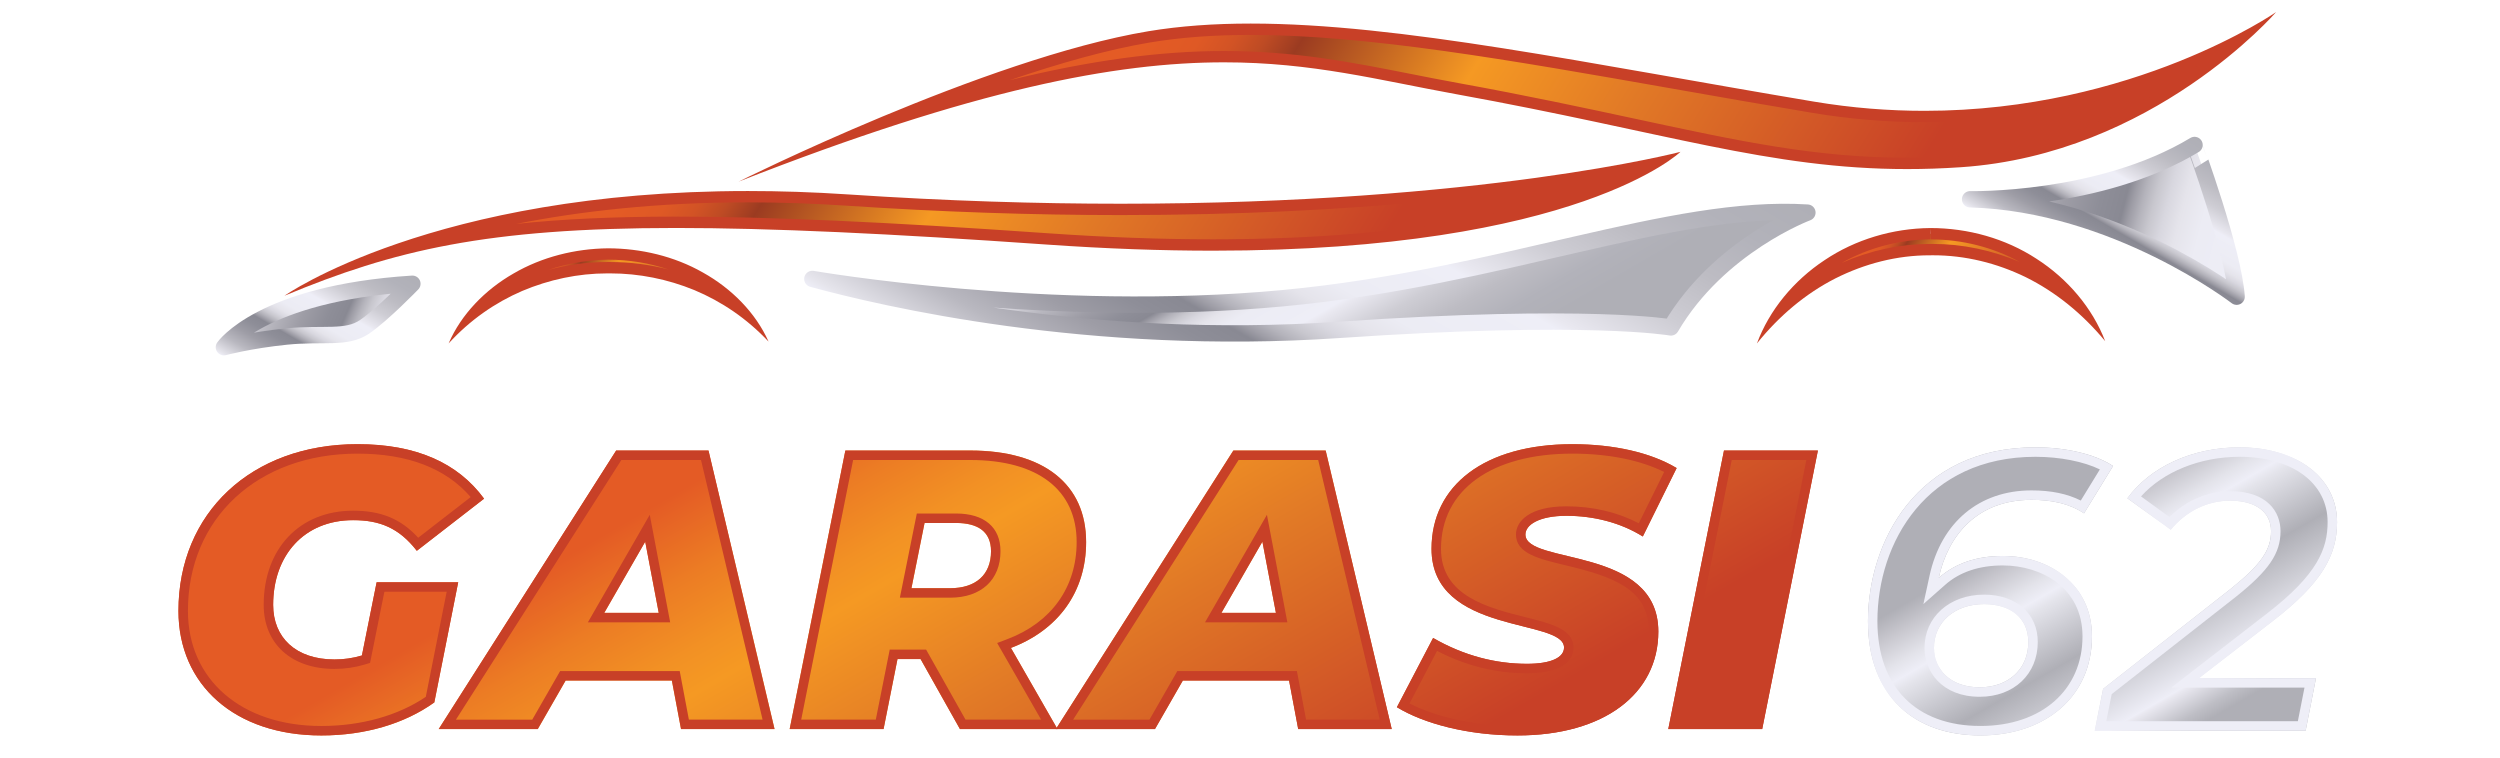
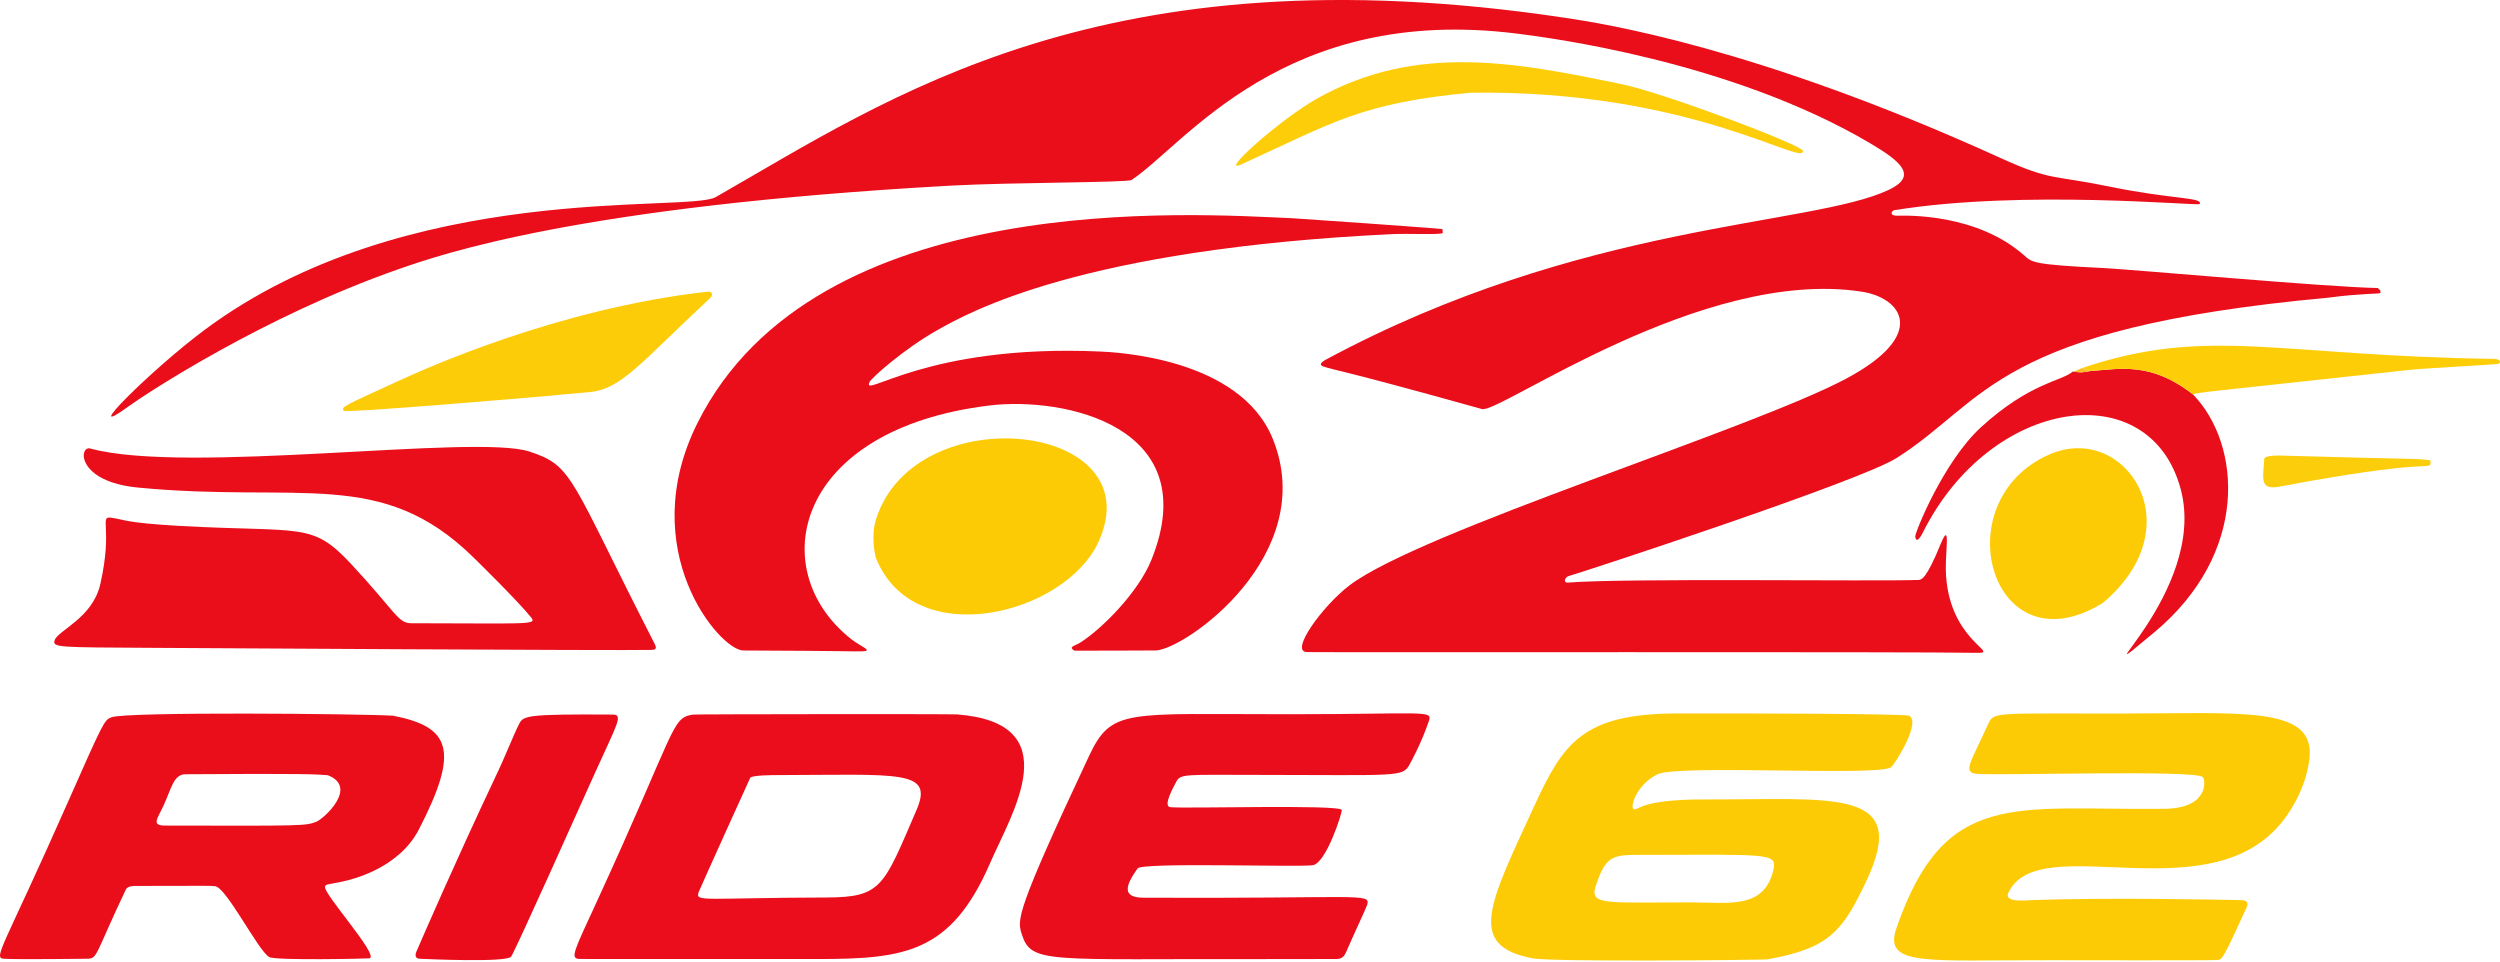
- <svg xmlns="http://www.w3.org/2000/svg" version="1.1" id="Layer_1" x="0px" y="0px" width="132px" height="40px" viewBox="0 0 132 40" enable-background="new 0 0 132 40" xml:space="preserve">
-   <g>
-     <g>
-       <g>
-         <linearGradient id="SVGID_1_" gradientUnits="userSpaceOnUse" x1="12.945" y1="14.993" x2="29.481" y2="22.138">
-           <stop offset="0" style="stop-color:#EEEEF7" />
-           <stop offset="0.017" style="stop-color:#E5E4EB" />
-           <stop offset="0.109" style="stop-color:#B9B8C0" />
-           <stop offset="0.191" style="stop-color:#9E9DA6" />
-           <stop offset="0.26" style="stop-color:#8E8E98" />
-           <stop offset="0.307" style="stop-color:#898993" />
-           <stop offset="0.322" style="stop-color:#9E9DA6" />
-           <stop offset="0.341" style="stop-color:#B4B3BB" />
-           <stop offset="0.363" style="stop-color:#C8C7CE" />
-           <stop offset="0.389" style="stop-color:#D8D7DF" />
-           <stop offset="0.42" style="stop-color:#E5E4EB" />
-           <stop offset="0.465" style="stop-color:#ECECF4" />
-           <stop offset="0.589" style="stop-color:#EEEEF7" />
-           <stop offset="0.605" style="stop-color:#E9E8F0" />
-           <stop offset="0.704" style="stop-color:#CECDD4" />
-           <stop offset="0.803" style="stop-color:#BDBCC3" />
-           <stop offset="0.902" style="stop-color:#B2B2BA" />
-           <stop offset="1" style="stop-color:#AFAFB6" />
-         </linearGradient>
-         <linearGradient id="SVGID_2_" gradientUnits="userSpaceOnUse" x1="14.613" y1="20.444" x2="18.984" y2="12.873">
-           <stop offset="0" style="stop-color:#EEEEF7" />
-           <stop offset="0.017" style="stop-color:#E5E4EB" />
-           <stop offset="0.109" style="stop-color:#B9B8C0" />
-           <stop offset="0.191" style="stop-color:#9E9DA6" />
-           <stop offset="0.26" style="stop-color:#8E8E98" />
-           <stop offset="0.307" style="stop-color:#898993" />
-           <stop offset="0.322" style="stop-color:#9E9DA6" />
-           <stop offset="0.341" style="stop-color:#B4B3BB" />
-           <stop offset="0.363" style="stop-color:#C8C7CE" />
-           <stop offset="0.389" style="stop-color:#D8D7DF" />
-           <stop offset="0.42" style="stop-color:#E5E4EB" />
-           <stop offset="0.465" style="stop-color:#ECECF4" />
-           <stop offset="0.589" style="stop-color:#EEEEF7" />
-           <stop offset="0.605" style="stop-color:#E9E8F0" />
-           <stop offset="0.704" style="stop-color:#CECDD4" />
-           <stop offset="0.803" style="stop-color:#BDBCC3" />
-           <stop offset="0.902" style="stop-color:#B2B2BA" />
-           <stop offset="1" style="stop-color:#AFAFB6" />
-         </linearGradient>
-         <path fill="url(#SVGID_1_)" stroke="url(#SVGID_2_)" stroke-width="0.863" stroke-linecap="round" stroke-linejoin="round" stroke-miterlimit="10" d="     M11.821,18.333c0,0,1.964-2.845,9.953-3.351c0,0-1.576,1.633-2.534,2.28c-0.957,0.648-2.167,0.311-4.11,0.507     C13.187,17.967,11.821,18.333,11.821,18.333z" />
-         <g>
-           <linearGradient id="SVGID_3_" gradientUnits="userSpaceOnUse" x1="38.293" y1="1.389" x2="68.438" y2="20.055">
-             <stop offset="0.002" style="stop-color:#E45B25" />
-             <stop offset="0.064" style="stop-color:#DF5925" />
-             <stop offset="0.106" style="stop-color:#D25325" />
-             <stop offset="0.142" style="stop-color:#BE4B24" />
-             <stop offset="0.175" style="stop-color:#A43F22" />
-             <stop offset="0.185" style="stop-color:#9B3B21" />
-             <stop offset="0.407" style="stop-color:#F59923" />
-             <stop offset="0.618" style="stop-color:#E17926" />
-             <stop offset="1" style="stop-color:#C84027" />
-           </linearGradient>
-           <path fill="url(#SVGID_3_)" d="M20.406,13.397c4.002-1.454,10.333-3.012,19.083-3.012c1.718,0,3.495,0.06,5.279,0.179      c4.893,0.326,9.74,0.492,14.408,0.492c14.848,0,24.564-1.674,28.117-2.41c-2.493,1.458-9.153,4.29-23.257,4.29      c-2.758,0-5.705-0.109-8.759-0.323c-8.521-0.598-14.743-0.876-19.582-0.876C28.825,11.737,24.325,12.311,20.406,13.397z" />
-           <path fill="#C84027" d="M85.284,9.335c-3.339,1.459-9.817,3.301-21.248,3.301c-2.751,0-5.69-0.108-8.738-0.322      c-8.528-0.598-14.757-0.877-19.603-0.877c-3.29,0-6.039,0.131-8.442,0.386c3.353-0.666,7.427-1.139,12.236-1.139      c1.712,0,3.481,0.061,5.259,0.179c4.899,0.327,9.753,0.493,14.428,0.493C71.765,11.356,80.68,10.153,85.284,9.335 M88.729,8.017      c0,0-10.438,2.74-29.552,2.74c-4.353,0-9.156-0.142-14.388-0.491c-1.856-0.124-3.622-0.18-5.299-0.18      c-16.625,0-24.472,5.53-24.472,5.53c5.77-2.402,10.676-3.579,20.678-3.579c4.999,0,11.271,0.294,19.561,0.875      c3.206,0.225,6.123,0.324,8.78,0.324C83.33,13.236,88.729,8.017,88.729,8.017L88.729,8.017z" />
-         </g>
-         <g>
-           <linearGradient id="SVGID_4_" gradientUnits="userSpaceOnUse" x1="65.465" y1="-6.061" x2="98.049" y2="14.115">
-             <stop offset="0.002" style="stop-color:#E45B25" />
-             <stop offset="0.064" style="stop-color:#DF5925" />
-             <stop offset="0.106" style="stop-color:#D25325" />
-             <stop offset="0.142" style="stop-color:#BE4B24" />
-             <stop offset="0.175" style="stop-color:#A43F22" />
-             <stop offset="0.185" style="stop-color:#9B3B21" />
-             <stop offset="0.407" style="stop-color:#F59923" />
-             <stop offset="0.618" style="stop-color:#E17926" />
-             <stop offset="1" style="stop-color:#C84027" />
-           </linearGradient>
-           <path fill="url(#SVGID_4_)" d="M100.696,8.628c-4.828,0-8.847-0.865-14.409-2.061c-2.682-0.577-5.722-1.23-9.342-1.888      c-0.869-0.157-1.71-0.324-2.541-0.488c-3.124-0.617-6.074-1.2-9.776-1.2c-5.076,0-10.89,1.13-18.293,3.6      c4.384-1.842,9.963-3.916,14.343-4.646c1.623-0.271,3.375-0.402,5.357-0.402c6.185,0,13.677,1.319,22.352,2.846      c2.349,0.414,4.791,0.844,7.331,1.27c1.946,0.327,3.93,0.492,5.895,0.492c7.616,0,13.606-2.483,16.614-4.041      c-2.555,2.229-7.795,5.954-14.708,6.42C102.565,8.596,101.615,8.628,100.696,8.628z" />
-           <path fill="#C84027" d="M66.035,1.844c6.159,0,13.639,1.316,22.3,2.841c2.349,0.414,4.793,0.844,7.333,1.27      c1.963,0.33,3.963,0.496,5.944,0.496c6.056,0,11.026-1.511,14.35-2.924c-2.838,2.042-7.148,4.346-12.463,4.705      c-0.947,0.064-1.891,0.096-2.803,0.096c-4.796,0-8.802-0.861-14.347-2.054c-2.684-0.577-5.727-1.231-9.352-1.889      c-0.867-0.157-1.707-0.323-2.536-0.487c-3.138-0.62-6.103-1.205-9.833-1.205c-3.372,0-7.064,0.495-11.324,1.544      c2.574-0.88,5.16-1.618,7.423-1.996C62.333,1.974,64.069,1.844,66.035,1.844 M120.179,0.637c0,0-7.495,5.215-18.566,5.215      c-1.854,0-3.809-0.146-5.845-0.488c-12.01-2.015-21.855-4.12-29.732-4.12c-1.918,0-3.719,0.125-5.406,0.406      c-8.615,1.436-21.636,7.942-21.636,7.942c12.47-4.894,19.927-6.301,25.636-6.301c4.661,0,8.157,0.938,12.263,1.683      c11.021,2,16.572,3.953,23.805,3.953c0.916,0,1.858-0.031,2.843-0.098C113.687,8.146,120.179,0.637,120.179,0.637L120.179,0.637      z" />
-         </g>
-         <g>
-           <linearGradient id="SVGID_5_" gradientUnits="userSpaceOnUse" x1="28.823" y1="14.148" x2="35.392" y2="18.216">
-             <stop offset="0.002" style="stop-color:#E45B25" />
-             <stop offset="0.064" style="stop-color:#DF5925" />
-             <stop offset="0.106" style="stop-color:#D25325" />
-             <stop offset="0.142" style="stop-color:#BE4B24" />
-             <stop offset="0.175" style="stop-color:#A43F22" />
-             <stop offset="0.185" style="stop-color:#9B3B21" />
-             <stop offset="0.407" style="stop-color:#F59923" />
-             <stop offset="0.618" style="stop-color:#E17926" />
-             <stop offset="1" style="stop-color:#C84027" />
-           </linearGradient>
-           <path fill="url(#SVGID_5_)" d="M25.138,16.418c0.584-0.662,1.303-1.246,2.122-1.716c1.417-0.826,3.091-1.272,4.846-1.291      c1.76,0.004,3.439,0.431,4.854,1.236c0.83,0.463,1.56,1.043,2.155,1.704c-0.726-0.526-1.51-0.965-2.346-1.313      c-1.465-0.599-2.992-0.903-4.539-0.903c0,0-0.125,0-0.125,0c-1.605,0-3.152,0.32-4.647,0.95      C26.629,15.441,25.854,15.887,25.138,16.418z" />
-           <path fill="#C84027" d="M32.105,13.71c1.119,0.003,2.203,0.181,3.203,0.523c-1.009-0.265-2.039-0.398-3.078-0.398l-0.118,0      h-0.054c-1.044,0-2.084,0.14-3.108,0.417C29.938,13.908,31.005,13.723,32.105,13.71 M32.103,13.111      c-1.742,0.019-3.491,0.456-4.991,1.331c-1.499,0.859-2.762,2.153-3.426,3.692c1.125-1.232,2.45-2.154,3.889-2.773      c1.425-0.601,2.951-0.926,4.484-0.926c0.017,0,0.034,0,0.051,0c0.041,0,0.081,0,0.121,0c1.51,0,3.014,0.303,4.424,0.879      c1.446,0.603,2.782,1.507,3.925,2.723c-0.684-1.531-1.961-2.81-3.47-3.65C35.598,13.527,33.844,13.115,32.103,13.111      L32.103,13.111z" />
-         </g>
-         <g>
-           <linearGradient id="SVGID_6_" gradientUnits="userSpaceOnUse" x1="98.314" y1="13.604" x2="105.696" y2="18.175">
-             <stop offset="0.002" style="stop-color:#E45B25" />
-             <stop offset="0.064" style="stop-color:#DF5925" />
-             <stop offset="0.106" style="stop-color:#D25325" />
-             <stop offset="0.142" style="stop-color:#BE4B24" />
-             <stop offset="0.175" style="stop-color:#A43F22" />
-             <stop offset="0.185" style="stop-color:#9B3B21" />
-             <stop offset="0.407" style="stop-color:#F59923" />
-             <stop offset="0.618" style="stop-color:#E17926" />
-             <stop offset="1" style="stop-color:#C84027" />
-           </linearGradient>
-           <path fill="url(#SVGID_6_)" d="M94.095,16.286c0.639-0.887,1.458-1.673,2.41-2.301c1.553-1.045,3.476-1.629,5.416-1.645      c1.964,0,3.888,0.558,5.436,1.572c0.967,0.619,1.801,1.4,2.452,2.284c-0.838-0.737-1.745-1.348-2.712-1.827      c-1.594-0.779-3.331-1.19-5.024-1.19l-0.148,0.001c-1.762,0-3.525,0.433-5.151,1.252C95.816,14.921,94.921,15.541,94.095,16.286      z" />
-           <path fill="#C84027" d="M101.938,12.041v0.599c1.667,0,3.316,0.421,4.715,1.197c-1.473-0.627-3.043-0.957-4.58-0.957      l-0.141,0.001h-0.057c-1.548,0-3.136,0.344-4.634,1c1.392-0.791,3.029-1.228,4.679-1.242L101.938,12.041 M101.938,12.041      c-0.006,0-0.013,0-0.019,0c-1.976,0.016-3.955,0.601-5.579,1.694c-1.629,1.075-2.921,2.636-3.574,4.399      c1.174-1.462,2.574-2.634,4.142-3.434c1.553-0.782,3.253-1.22,4.968-1.22c0.018,0,0.036,0,0.054,0      c0.048,0,0.096-0.001,0.144-0.001c1.683,0,3.356,0.409,4.892,1.159c1.577,0.781,2.994,1.932,4.188,3.376      c-0.676-1.757-1.986-3.3-3.631-4.353C105.886,12.591,103.908,12.041,101.938,12.041L101.938,12.041z" />
-         </g>
-         <linearGradient id="SVGID_7_" gradientUnits="userSpaceOnUse" x1="104.295" y1="8.362" x2="130.219" y2="15.098">
-           <stop offset="0" style="stop-color:#EEEEF7" />
-           <stop offset="0.017" style="stop-color:#E5E4EB" />
-           <stop offset="0.109" style="stop-color:#B9B8C0" />
-           <stop offset="0.191" style="stop-color:#9E9DA6" />
-           <stop offset="0.26" style="stop-color:#8E8E98" />
-           <stop offset="0.307" style="stop-color:#898993" />
-           <stop offset="0.322" style="stop-color:#9E9DA6" />
-           <stop offset="0.341" style="stop-color:#B4B3BB" />
-           <stop offset="0.363" style="stop-color:#C8C7CE" />
-           <stop offset="0.389" style="stop-color:#D8D7DF" />
-           <stop offset="0.42" style="stop-color:#E5E4EB" />
-           <stop offset="0.465" style="stop-color:#ECECF4" />
-           <stop offset="0.589" style="stop-color:#EEEEF7" />
-           <stop offset="0.605" style="stop-color:#E9E8F0" />
-           <stop offset="0.704" style="stop-color:#CECDD4" />
-           <stop offset="0.803" style="stop-color:#BDBCC3" />
-           <stop offset="0.902" style="stop-color:#B2B2BA" />
-           <stop offset="1" style="stop-color:#AFAFB6" />
-         </linearGradient>
-         <linearGradient id="SVGID_8_" gradientUnits="userSpaceOnUse" x1="110.196" y1="14.587" x2="114.833" y2="6.556">
-           <stop offset="0" style="stop-color:#EEEEF7" />
-           <stop offset="0.017" style="stop-color:#E5E4EB" />
-           <stop offset="0.109" style="stop-color:#B9B8C0" />
-           <stop offset="0.191" style="stop-color:#9E9DA6" />
-           <stop offset="0.26" style="stop-color:#8E8E98" />
-           <stop offset="0.307" style="stop-color:#898993" />
-           <stop offset="0.322" style="stop-color:#9E9DA6" />
-           <stop offset="0.341" style="stop-color:#B4B3BB" />
-           <stop offset="0.363" style="stop-color:#C8C7CE" />
-           <stop offset="0.389" style="stop-color:#D8D7DF" />
-           <stop offset="0.42" style="stop-color:#E5E4EB" />
-           <stop offset="0.465" style="stop-color:#ECECF4" />
-           <stop offset="0.589" style="stop-color:#EEEEF7" />
-           <stop offset="0.605" style="stop-color:#E9E8F0" />
-           <stop offset="0.704" style="stop-color:#CECDD4" />
-           <stop offset="0.803" style="stop-color:#BDBCC3" />
-           <stop offset="0.902" style="stop-color:#B2B2BA" />
-           <stop offset="1" style="stop-color:#AFAFB6" />
-         </linearGradient>
-         <path fill="url(#SVGID_7_)" stroke="url(#SVGID_8_)" stroke-width="0.863" stroke-linecap="round" stroke-linejoin="round" stroke-miterlimit="10" d="     M118.095,15.665c0,0-6.416-4.939-14.075-5.142c0,0,6.84,0.153,11.852-2.868C115.871,7.654,117.926,13.243,118.095,15.665z" />
-         <linearGradient id="SVGID_9_" gradientUnits="userSpaceOnUse" x1="66.262" y1="7.955" x2="74.019" y2="21.391">
-           <stop offset="0" style="stop-color:#EEEEF7" />
-           <stop offset="0.017" style="stop-color:#E5E4EB" />
-           <stop offset="0.109" style="stop-color:#B9B8C0" />
-           <stop offset="0.191" style="stop-color:#9E9DA6" />
-           <stop offset="0.26" style="stop-color:#8E8E98" />
-           <stop offset="0.307" style="stop-color:#898993" />
-           <stop offset="0.322" style="stop-color:#9E9DA6" />
-           <stop offset="0.341" style="stop-color:#B4B3BB" />
-           <stop offset="0.363" style="stop-color:#C8C7CE" />
-           <stop offset="0.389" style="stop-color:#D8D7DF" />
-           <stop offset="0.42" style="stop-color:#E5E4EB" />
-           <stop offset="0.465" style="stop-color:#ECECF4" />
-           <stop offset="0.589" style="stop-color:#EEEEF7" />
-           <stop offset="0.605" style="stop-color:#E9E8F0" />
-           <stop offset="0.704" style="stop-color:#CECDD4" />
-           <stop offset="0.803" style="stop-color:#BDBCC3" />
-           <stop offset="0.902" style="stop-color:#B2B2BA" />
-           <stop offset="1" style="stop-color:#AFAFB6" />
-         </linearGradient>
-         <linearGradient id="SVGID_10_" gradientUnits="userSpaceOnUse" x1="61.619" y1="26.039" x2="76.702" y2="-0.085">
-           <stop offset="0" style="stop-color:#EEEEF7" />
-           <stop offset="0.017" style="stop-color:#E5E4EB" />
-           <stop offset="0.109" style="stop-color:#B9B8C0" />
-           <stop offset="0.191" style="stop-color:#9E9DA6" />
-           <stop offset="0.26" style="stop-color:#8E8E98" />
-           <stop offset="0.307" style="stop-color:#898993" />
-           <stop offset="0.322" style="stop-color:#9E9DA6" />
-           <stop offset="0.341" style="stop-color:#B4B3BB" />
-           <stop offset="0.363" style="stop-color:#C8C7CE" />
-           <stop offset="0.389" style="stop-color:#D8D7DF" />
-           <stop offset="0.42" style="stop-color:#E5E4EB" />
-           <stop offset="0.465" style="stop-color:#ECECF4" />
-           <stop offset="0.589" style="stop-color:#EEEEF7" />
-           <stop offset="0.605" style="stop-color:#E9E8F0" />
-           <stop offset="0.704" style="stop-color:#CECDD4" />
-           <stop offset="0.803" style="stop-color:#BDBCC3" />
-           <stop offset="0.902" style="stop-color:#B2B2BA" />
-           <stop offset="1" style="stop-color:#AFAFB6" />
-         </linearGradient>
-         <path fill="url(#SVGID_9_)" stroke="url(#SVGID_10_)" stroke-width="0.863" stroke-linecap="round" stroke-linejoin="round" stroke-miterlimit="10" d="     M42.892,14.728c0,0,12.557,2.181,24.889,1.013c11.533-1.091,20.441-4.965,27.65-4.515c0,0-4.675,1.742-7.207,6.062     c0,0-4.338-0.772-17.514,0.129C57.533,18.317,46.608,15.741,42.892,14.728z" />
+ <svg xmlns="http://www.w3.org/2000/svg" width="1264" height="486" viewBox="0 0 1264 486" version="1.1" xml:space="preserve" style="fill-rule:evenodd;clip-rule:evenodd;stroke-linejoin:round;stroke-miterlimit:2;">
+   <g transform="matrix(1,0,0,1,-189.4491,-234.9843)">
+     <g transform="matrix(1,0,0,1,56,15)">
+       <g transform="matrix(1.5,0,0,1.5,-24,-45)">
+         <path d="M906.411,273.736L907.313,274.551C907.154,274.755 907.494,275.122 907.335,275.326C907.074,275.661 906.982,275.495 902.59,275.776C892.686,276.409 892.753,276.72 889.462,277.023C777.108,287.383 774.714,311.764 744.227,331.044C731.777,338.917 638.664,369.429 633.662,370.846C632.478,371.181 631.684,373.187 633.561,373.028C651.7,371.49 737.021,372.659 751.477,372.142C752.61,372.102 754.187,372.046 759.045,360.156C762.47,351.776 760.728,362.339 760.831,368.487C761.23,392.438 779.376,396.857 771.536,396.704C750.213,396.29 555.325,396.606 545.503,396.451C539.448,396.356 550.936,380.701 559.84,373.953C583.904,355.718 695.187,321.425 727.349,304.235C754.946,289.485 746.148,277.062 732.428,274.958C678.616,266.706 610.325,316.166 604.491,314.536C555.141,300.746 554.968,301.586 550.775,300.096C550.594,300.032 549.076,299.385 551.78,297.928C638.282,251.331 715.398,253.01 741.576,240.667C751.558,235.96 745.739,231.089 735.281,224.912C688.13,197.062 626.311,189.248 616.434,188C537.797,178.06 504.531,225.257 486.39,237.319C485.014,238.234 445.658,238.109 425.484,239.226C300.132,246.164 253.656,262.377 239.443,267.335C193.679,283.299 153.932,309.534 148.495,313.493C130.724,326.432 155.997,301.213 173.824,287.929C242.093,237.06 336.75,248.488 346.215,243.09C404.418,209.893 476.486,159.186 632.476,182.656C644.678,184.492 696.748,192.326 779.299,229.926C796.45,237.738 797.038,235.632 815.509,239.452C837.213,243.94 847.754,243.13 846.382,245.43C845.956,246.144 787.035,240.444 743.503,247.505C742.498,247.668 741.653,249.435 744.524,249.364C748.106,249.275 771.351,248.7 787.268,262.755C789.898,265.078 789.99,265.827 813.473,266.979C824.191,267.505 889.397,273.457 906.411,273.736Z" style="fill:rgb(234,13,26);" />
      </g>
-     </g>
-     <g>
-       <g>
-         <g>
-           <linearGradient id="SVGID_11_" gradientUnits="userSpaceOnUse" x1="108.908" y1="27.061" x2="115.578" y2="38.612">
-             <stop offset="0" style="stop-color:#AFAFB6" />
-             <stop offset="0.086" style="stop-color:#C8C7CE" />
-             <stop offset="0.189" style="stop-color:#E3E3EA" />
-             <stop offset="0.247" style="stop-color:#EEEEF7" />
-             <stop offset="0.284" style="stop-color:#E4E4EB" />
-             <stop offset="0.52" style="stop-color:#AFAFB6" />
-             <stop offset="0.673" style="stop-color:#CDCDD4" />
-             <stop offset="0.838" style="stop-color:#EEEEF7" />
-             <stop offset="0.849" style="stop-color:#E9E8F0" />
-             <stop offset="0.95" style="stop-color:#BEBEC5" />
-             <stop offset="1" style="stop-color:#AFAFB6" />
-           </linearGradient>
-           <path fill="url(#SVGID_11_)" d="M110.456,33.6c0,3.215-2.5,5.231-5.883,5.231c-3.488,0-5.946-2.059-5.946-6.03      c0-4.16,2.563-9.182,8.846-9.182c1.597,0,3.151,0.357,4.097,0.987l-1.533,2.5c-0.777-0.524-1.724-0.714-2.773-0.714      c-2.879,0-4.413,1.891-4.896,4.118c0.903-0.799,2.059-1.155,3.383-1.155C108.229,29.355,110.456,30.868,110.456,33.6z       M107.095,33.894c0-1.261-0.946-1.996-2.333-1.996c-1.575,0-2.647,0.967-2.647,2.312c0,1.113,0.841,2.08,2.417,2.08      C105.98,36.289,107.095,35.386,107.095,33.894z" />
-           <linearGradient id="SVGID_12_" gradientUnits="userSpaceOnUse" x1="108.908" y1="27.061" x2="115.578" y2="38.612">
-             <stop offset="0" style="stop-color:#AFAFB6" />
-             <stop offset="0.086" style="stop-color:#C8C7CE" />
-             <stop offset="0.189" style="stop-color:#E3E3EA" />
-             <stop offset="0.247" style="stop-color:#EEEEF7" />
-             <stop offset="0.284" style="stop-color:#E4E4EB" />
-             <stop offset="0.52" style="stop-color:#AFAFB6" />
-             <stop offset="0.673" style="stop-color:#CDCDD4" />
-             <stop offset="0.838" style="stop-color:#EEEEF7" />
-             <stop offset="0.849" style="stop-color:#E9E8F0" />
-             <stop offset="0.95" style="stop-color:#BEBEC5" />
-             <stop offset="1" style="stop-color:#AFAFB6" />
-           </linearGradient>
-           <path fill="url(#SVGID_12_)" d="M116.107,35.806h6.178l-0.547,2.773h-11.136l0.441-2.206l6.702-5.253      c1.66-1.324,2.165-2.102,2.165-3.067c0-0.967-0.735-1.618-2.165-1.618c-1.176,0-2.311,0.546-3.13,1.534l-2.291-1.66      c1.177-1.618,3.383-2.689,5.926-2.689c3.109,0,5.147,1.66,5.147,3.95c0,1.744-0.798,3.215-3.383,5.211L116.107,35.806z" />
-         </g>
-         <g>
-           <path fill="#EEEEF7" d="M107.473,24.119c1.291,0,2.541,0.25,3.4,0.666l-1.008,1.644c-0.715-0.36-1.571-0.536-2.603-0.536      c-2.76,0-4.772,1.687-5.384,4.513l-0.323,1.49l1.143-1.01c0.772-0.684,1.8-1.03,3.052-1.03c2.025,0,4.206,1.172,4.206,3.744      c0,2.83-2.163,4.731-5.383,4.731c-3.41,0-5.446-2.067-5.446-5.53C99.127,28.619,101.738,24.119,107.473,24.119 M104.531,36.789      c1.804,0,3.063-1.19,3.063-2.896c0-1.493-1.139-2.496-2.833-2.496c-1.824,0-3.147,1.183-3.147,2.812      C101.614,35.451,102.527,36.789,104.531,36.789 M107.473,23.619c-6.282,0-8.846,5.021-8.846,9.182      c0,3.972,2.458,6.03,5.946,6.03c3.383,0,5.883-2.017,5.883-5.231c0-2.731-2.228-4.244-4.706-4.244      c-1.324,0-2.479,0.356-3.383,1.155c0.482-2.228,2.017-4.118,4.896-4.118c1.05,0,1.996,0.189,2.773,0.714l1.533-2.5      C110.624,23.977,109.069,23.619,107.473,23.619L107.473,23.619z M104.531,36.289c-1.576,0-2.417-0.967-2.417-2.08      c0-1.345,1.072-2.312,2.647-2.312c1.387,0,2.333,0.735,2.333,1.996C107.095,35.386,105.98,36.289,104.531,36.289L104.531,36.289      z" />
-           <path fill="#EEEEF7" d="M118.251,24.119c2.78,0,4.647,1.387,4.647,3.45c0,1.412-0.542,2.771-3.188,4.815l-3.908,3.025      l-1.157,0.896h1.463h5.569l-0.35,1.773h-10.114l0.285-1.427l6.56-5.142c1.737-1.386,2.354-2.291,2.354-3.458      c0-1.024-0.7-2.118-2.665-2.118c-1.182,0-2.324,0.493-3.198,1.367l-1.502-1.089C114.216,24.911,116.16,24.119,118.251,24.119       M118.251,23.619c-2.543,0-4.749,1.071-5.926,2.689l2.291,1.66c0.819-0.988,1.954-1.534,3.13-1.534      c1.43,0,2.165,0.651,2.165,1.618c0,0.966-0.505,1.743-2.165,3.067l-6.702,5.253l-0.441,2.206h11.136l0.547-2.773h-6.178      l3.908-3.025c2.585-1.996,3.383-3.467,3.383-5.211C123.398,25.279,121.36,23.619,118.251,23.619L118.251,23.619z" />
-         </g>
+       <g transform="matrix(1.5,0,0,1.5,-24,-45)">
+         <path d="M591.216,253.878C591.024,254.271 591.431,254.798 591.239,255.191C590.915,255.852 579.445,255.323 574.504,255.559C469.432,260.562 431.742,281.821 420.795,287.995C409.599,294.311 398.663,304.079 398.046,305.439C395.356,311.37 416.998,292.589 475.521,295.13C480.761,295.357 523.004,297.191 534.034,324.703C549.679,363.724 504.395,395.61 494.529,395.901C492.81,395.951 467.105,395.992 467.066,395.966C464.984,394.562 467.129,394.501 469.232,393.16C476.392,388.595 488.669,376.305 493.081,365.339C511.233,320.228 463.55,310.292 438.482,313.331C372.653,321.311 362.359,368.733 391.845,392.058C395.128,394.655 399.644,396.099 395.429,396.203C392.235,396.282 392.275,396.065 355.492,395.912C347.602,395.879 318.716,362.045 340.047,319.275C379.811,239.546 507.685,248.799 540.523,250.211C542.723,250.306 589.649,253.615 591.216,253.878Z" style="fill:rgb(234,13,26);" />
      </g>
-       <g>
-         <g>
-           <linearGradient id="SVGID_13_" gradientUnits="userSpaceOnUse" x1="47.161" y1="19.33" x2="63.251" y2="47.198">
-             <stop offset="0.002" style="stop-color:#E45B25" />
-             <stop offset="0.13" style="stop-color:#EC7C24" />
-             <stop offset="0.24" style="stop-color:#F29124" />
-             <stop offset="0.302" style="stop-color:#F59923" />
-             <stop offset="0.55" style="stop-color:#E17926" />
-             <stop offset="1" style="stop-color:#C84027" />
-           </linearGradient>
-           <path fill="url(#SVGID_13_)" d="M19.886,30.743h4.307l-1.261,6.345c-1.555,1.114-3.635,1.744-5.967,1.744      c-4.559,0-7.543-2.668-7.543-6.576c0-5.169,3.845-8.804,9.455-8.804c3.089,0,5.295,0.987,6.682,2.878l-3.551,2.753      c-0.945-1.219-1.975-1.618-3.362-1.618c-2.584,0-4.223,1.85-4.223,4.476c0,1.723,1.197,2.879,3.236,2.879      c0.483,0,0.966-0.063,1.45-0.21L19.886,30.743z" />
-           <linearGradient id="SVGID_14_" gradientUnits="userSpaceOnUse" x1="47.161" y1="19.33" x2="63.251" y2="47.198">
-             <stop offset="0.002" style="stop-color:#E45B25" />
-             <stop offset="0.13" style="stop-color:#EC7C24" />
-             <stop offset="0.24" style="stop-color:#F29124" />
-             <stop offset="0.302" style="stop-color:#F59923" />
-             <stop offset="0.55" style="stop-color:#E17926" />
-             <stop offset="1" style="stop-color:#C84027" />
-           </linearGradient>
-           <path fill="url(#SVGID_14_)" d="M35.475,35.933h-5.61l-1.471,2.563h-5.231l9.371-14.708h4.875l3.488,14.708h-4.938      L35.475,35.933z M34.782,32.36L34.067,28.6l-2.164,3.761H34.782z" />
-           <linearGradient id="SVGID_15_" gradientUnits="userSpaceOnUse" x1="47.161" y1="19.33" x2="63.251" y2="47.198">
-             <stop offset="0.002" style="stop-color:#E45B25" />
-             <stop offset="0.13" style="stop-color:#EC7C24" />
-             <stop offset="0.24" style="stop-color:#F29124" />
-             <stop offset="0.302" style="stop-color:#F59923" />
-             <stop offset="0.55" style="stop-color:#E17926" />
-             <stop offset="1" style="stop-color:#C84027" />
-           </linearGradient>
-           <path fill="url(#SVGID_15_)" d="M53.376,34.21l2.458,4.286h-5.148l-2.08-3.698h-1.218l-0.736,3.698h-4.958l2.941-14.708h6.598      c3.887,0,6.114,1.786,6.114,4.833C57.347,31.247,55.876,33.265,53.376,34.21z M50.477,27.612h-1.66l-0.693,3.445h2.038      c1.366,0,2.164-0.714,2.164-1.953C52.326,28.054,51.611,27.612,50.477,27.612z" />
-           <linearGradient id="SVGID_16_" gradientUnits="userSpaceOnUse" x1="47.161" y1="19.33" x2="63.251" y2="47.198">
-             <stop offset="0.002" style="stop-color:#E45B25" />
-             <stop offset="0.13" style="stop-color:#EC7C24" />
-             <stop offset="0.24" style="stop-color:#F29124" />
-             <stop offset="0.302" style="stop-color:#F59923" />
-             <stop offset="0.55" style="stop-color:#E17926" />
-             <stop offset="1" style="stop-color:#C84027" />
-           </linearGradient>
-           <path fill="url(#SVGID_16_)" d="M68.063,35.933h-5.61l-1.471,2.563H55.75l9.371-14.708h4.874l3.488,14.708h-4.938L68.063,35.933      z M67.369,32.36L66.654,28.6L64.49,32.36H67.369z" />
-           <linearGradient id="SVGID_17_" gradientUnits="userSpaceOnUse" x1="47.161" y1="19.33" x2="63.251" y2="47.198">
-             <stop offset="0.002" style="stop-color:#E45B25" />
-             <stop offset="0.13" style="stop-color:#EC7C24" />
-             <stop offset="0.24" style="stop-color:#F29124" />
-             <stop offset="0.302" style="stop-color:#F59923" />
-             <stop offset="0.55" style="stop-color:#E17926" />
-             <stop offset="1" style="stop-color:#C84027" />
-           </linearGradient>
-           <path fill="url(#SVGID_17_)" d="M73.756,37.341l1.912-3.656c1.639,0.945,3.32,1.365,4.959,1.365      c1.281,0,1.954-0.336,1.954-0.861c0-1.555-6.997-0.651-6.997-5.211c0-3.341,2.795-5.525,7.438-5.525      c2.185,0,4.139,0.441,5.505,1.261l-1.786,3.613c-1.177-0.735-2.605-1.092-4.034-1.092c-1.45,0-2.164,0.482-2.164,0.987      c0,1.618,7.018,0.588,7.018,5.127c0,3.277-2.857,5.483-7.438,5.483C77.496,38.832,75.164,38.202,73.756,37.341z" />
-           <linearGradient id="SVGID_18_" gradientUnits="userSpaceOnUse" x1="47.161" y1="19.33" x2="63.251" y2="47.198">
-             <stop offset="0.002" style="stop-color:#E45B25" />
-             <stop offset="0.13" style="stop-color:#EC7C24" />
-             <stop offset="0.24" style="stop-color:#F29124" />
-             <stop offset="0.302" style="stop-color:#F59923" />
-             <stop offset="0.55" style="stop-color:#E17926" />
-             <stop offset="1" style="stop-color:#C84027" />
-           </linearGradient>
-           <path fill="url(#SVGID_18_)" d="M91.026,23.788h4.959l-2.941,14.708h-4.959L91.026,23.788z" />
-         </g>
-         <g>
-           <path fill="#C84027" d="M18.877,23.952c2.652,0,4.659,0.771,5.975,2.293l-2.771,2.148c-0.91-0.997-1.963-1.429-3.435-1.429      c-2.825,0-4.723,2-4.723,4.976c0,2.053,1.466,3.379,3.736,3.379c0.551,0,1.088-0.078,1.595-0.231l0.286-0.087l0.059-0.293      l0.697-3.465h3.289l-1.103,5.55c-1.468,0.994-3.418,1.539-5.516,1.539c-4.212,0-7.043-2.441-7.043-6.076      C9.922,27.367,13.604,23.952,18.877,23.952 M18.877,23.452c-5.61,0-9.455,3.635-9.455,8.804c0,3.908,2.984,6.576,7.543,6.576      c2.333,0,4.413-0.63,5.967-1.744l1.261-6.345h-4.307l-0.777,3.866c-0.483,0.146-0.967,0.21-1.45,0.21      c-2.039,0-3.236-1.156-3.236-2.879c0-2.626,1.639-4.476,4.223-4.476c1.387,0,2.417,0.399,3.362,1.618l3.551-2.753      C24.172,24.439,21.966,23.452,18.877,23.452L18.877,23.452z" />
-           <path fill="#C84027" d="M37.013,24.288l3.251,13.708h-3.891l-0.407-2.156l-0.077-0.407h-0.415h-5.61h-0.29l-0.144,0.251      l-1.327,2.313h-4.03l8.734-13.708H37.013 M31.039,32.86h0.865h2.878h0.604l-0.113-0.594l-0.714-3.761l-0.252-1.325l-0.673,1.17      l-2.164,3.761L31.039,32.86 M37.408,23.788h-4.875l-9.371,14.708h5.231l1.471-2.563h5.61l0.483,2.563h4.938L37.408,23.788      L37.408,23.788z M31.903,32.36l2.164-3.761l0.714,3.761H31.903L31.903,32.36z" />
-           <path fill="#C84027" d="M51.233,24.288c3.568,0,5.614,1.579,5.614,4.333c0,2.378-1.33,4.245-3.648,5.121L52.65,33.95      l0.292,0.509l2.029,3.537h-3.992l-1.937-3.443l-0.144-0.255h-0.292h-1.218h-0.41l-0.08,0.402l-0.656,3.296h-3.938l2.741-13.708      H51.233 M47.513,31.558h0.611h2.038c1.643,0,2.664-0.94,2.664-2.453c0-1.266-0.856-1.992-2.349-1.992h-1.66h-0.409l-0.081,0.401      l-0.693,3.445L47.513,31.558 M51.233,23.788h-6.598l-2.941,14.708h4.958l0.736-3.698h1.218l2.08,3.698h5.148l-2.458-4.286      c2.5-0.945,3.971-2.963,3.971-5.589C57.347,25.574,55.12,23.788,51.233,23.788L51.233,23.788z M48.124,31.058l0.693-3.445h1.66      c1.135,0,1.849,0.441,1.849,1.492c0,1.239-0.798,1.953-2.164,1.953H48.124L48.124,31.058z" />
-           <path fill="#C84027" d="M69.6,24.288l3.251,13.708H68.96l-0.406-2.156l-0.077-0.407h-0.414h-5.61h-0.29l-0.144,0.251      l-1.327,2.313h-4.03l8.734-13.708H69.6 M63.625,32.86h0.865h2.879h0.604l-0.112-0.594l-0.715-3.761l-0.252-1.324l-0.673,1.169      l-2.164,3.761L63.625,32.86 M69.995,23.788h-4.874L55.75,38.496h5.231l1.471-2.563h5.61l0.483,2.563h4.938L69.995,23.788      L69.995,23.788z M64.49,32.36l2.164-3.761l0.715,3.761H64.49L64.49,32.36z" />
-           <path fill="#C84027" d="M83.022,23.952c1.894,0,3.591,0.342,4.845,0.969l-1.339,2.708c-1.124-0.587-2.434-0.895-3.821-0.895      c-1.967,0-2.664,0.801-2.664,1.487c0,0.999,1.201,1.287,2.593,1.62c2.507,0.6,4.425,1.239,4.425,3.507      c0,3.027-2.724,4.983-6.938,4.983c-2.16,0-4.247-0.439-5.698-1.189l1.451-2.774c1.513,0.784,3.109,1.182,4.752,1.182      c2.215,0,2.454-0.952,2.454-1.361c0-0.963-1.172-1.258-2.53-1.599c-1.99-0.501-4.467-1.123-4.467-3.612      C76.084,25.878,78.742,23.952,83.022,23.952 M83.022,23.452c-4.644,0-7.438,2.185-7.438,5.525c0,4.56,6.997,3.656,6.997,5.211      c0,0.525-0.673,0.861-1.954,0.861c-1.639,0-3.32-0.42-4.959-1.365l-1.912,3.656c1.408,0.861,3.74,1.491,6.366,1.491      c4.581,0,7.438-2.206,7.438-5.483c0-4.539-7.018-3.509-7.018-5.127c0-0.505,0.714-0.987,2.164-0.987      c1.429,0,2.857,0.356,4.034,1.092l1.786-3.613C87.161,23.894,85.207,23.452,83.022,23.452L83.022,23.452z" />
-           <path fill="#C84027" d="M95.375,24.288l-2.741,13.708h-3.938l2.741-13.708H95.375 M95.985,23.788h-4.959l-2.941,14.708h4.959      L95.985,23.788L95.985,23.788z" />
-         </g>
+       <g transform="matrix(1.5,0,0,1.5,-24,-45)">
+         <path d="M380.498,499.912C306.463,499.878 306.479,499.937 300.473,499.89C296.896,499.862 298.352,497.474 306.222,480.363C333.173,421.763 331.165,418.698 338.502,417.522C339.491,417.364 425.379,417.296 427.503,417.457C465.37,420.338 445.975,450.791 438.691,467.58C425.549,497.873 409.947,499.91 380.498,499.912ZM366.504,437.919C365.808,437.919 358.568,437.926 357.855,438.794C357.801,438.86 340.727,476.515 340.416,477.482C339.359,480.765 342.299,479.298 383.498,479.171C402.225,479.113 402.749,475.533 413.897,449.679C419.796,435.998 408.332,437.813 366.504,437.919Z" style="fill:rgb(235,13,27);" />
+       </g>
+       <g transform="matrix(1.5,0,0,1.5,-24,-45)">
+         <path d="M165.475,353.927C207.074,356.198 210.044,352.514 223.27,366.715C238.258,382.807 239.095,386.725 243.498,386.729C282.617,386.766 286.069,387.358 284.037,384.827C279.586,379.283 266.112,366.077 264.502,364.498C233.543,334.154 206.359,346.254 151.553,341.008C130.585,339.001 131.528,326.774 135.406,327.835C167.886,336.721 265.088,322.868 283.393,328.85C298.315,333.728 296.841,337.427 325.534,393.486C326.328,395.037 326.283,395.667 324.545,395.715C314.738,395.985 169.95,395.104 156.507,395.023C124.626,394.829 122.56,394.97 123.394,392.447C124.5,389.104 136.17,385.022 138.773,373.562C143.1,354.51 138.242,350.519 142.521,351.166C147.345,351.894 147.139,352.854 165.475,353.927Z" style="fill:rgb(234,13,26);" />
+       </g>
+       <g transform="matrix(1.5,0,0,1.5,-24,-45)">
+         <path d="M700.465,500.059C697.414,500.225 628.26,500.974 621.466,499.664C599.197,495.373 606.915,481.376 622.123,448.314C631.895,427.07 638.473,417.158 670.5,417.136C748.345,417.083 748.333,417.869 748.336,417.87C752.825,419.707 743.62,434.353 742.356,435.284C738.129,438.398 670.39,434.223 663.581,437.67C656.372,441.319 654.412,448.784 655.552,449.341C657.288,450.19 657.041,446.066 679.502,446.122C723.074,446.231 749.129,441.921 733.985,473.75C726.08,490.366 721.74,496.346 700.465,500.059ZM675.5,480.822C687.433,480.809 699.841,483.339 702.786,469.547C703.928,464.199 700.334,464.722 661.503,464.813C649.111,464.842 646.474,463.835 642.764,475.588C640.766,481.919 646.754,480.783 675.5,480.822Z" style="fill:rgb(253,203,5);" />
+       </g>
+       <g transform="matrix(1.5,0,0,1.5,-24,-45)">
+         <path d="M237.448,417.895C256.819,421.668 260.011,429.472 246.125,456.297C239.214,469.649 222.986,473.222 220.568,473.755C215.218,474.933 214.869,474.565 214.522,475.509C213.732,477.654 232.612,498.456 229.604,499.666C229.354,499.767 197.698,500.504 195.65,499.226C191.872,496.869 181.282,475.838 177.518,475.376C175.373,475.112 175.368,475.295 150.499,475.274C150.235,475.274 147.968,475.272 147.411,476.44C137.073,498.149 137.912,499.772 134.509,499.814C132.264,499.842 111.471,500.101 106.44,499.831C102.402,499.615 105.752,497.026 127.986,446.723C139.941,419.675 140.123,419.416 142.472,418.446C147.236,416.482 226.672,417.238 237.448,417.895ZM215.406,437.935C211.585,437.649 207.544,437.346 167.502,437.63C163.467,437.659 162.798,442.311 160.042,448.292C158.113,452.476 155.853,454.915 160.482,454.926C207.779,455.04 207.872,455.032 211.564,453.654C213.914,452.776 226.003,441.988 215.406,437.935Z" style="fill:rgb(234,13,26);" />
+       </g>
+       <g transform="matrix(1.5,0,0,1.5,-24,-45)">
+         <path d="M789.495,480.064C815.104,479.109 854.87,479.943 860.553,480.063C860.786,480.067 863.325,480.121 862.273,482.414C854.317,499.765 854.068,500.013 852.456,500.238C851.117,500.424 800.977,500.32 796.5,500.311C753.974,500.222 739.641,502.546 744.215,489.398C760.598,442.313 784.023,449.845 834.499,449.281C849.669,449.112 848.407,439.456 847.438,438.572C844.736,436.106 780.266,438.086 771.499,437.516C766.223,437.173 769.188,433.758 775.264,420.388C777.009,416.547 778.292,417.202 819.5,417.167C859.964,417.132 884.741,414.545 883.459,431.499C883.332,433.178 882.713,441.357 876.037,451.195C852.113,486.448 792.198,455.2 781.886,477.65C780.307,481.087 788.756,480.067 789.495,480.064Z" style="fill:rgb(253,203,5);" />
+       </g>
+       <g transform="matrix(1.5,0,0,1.5,-24,-45)">
+         <path d="M531.5,499.937C457.922,499.772 452.593,501.722 449.369,491.544C447.824,486.667 447.148,484.531 471.937,431.705C479.658,415.253 484.003,417.429 539.5,417.401C584.624,417.379 587.836,415.95 586.642,419.531C584.201,426.847 580.731,433.169 580.11,434.301C577.71,438.673 576.404,437.889 529.5,437.849C503.745,437.827 502.847,437.369 501.319,440.398C500.648,441.729 496.787,448.437 499.436,448.727C504.424,449.272 556.282,447.753 557.227,449.654C557.522,450.248 551.998,467.649 547.469,468.283C542.082,469.037 489.926,467.216 488.383,469.399C484.139,475.404 483.153,479.219 490.502,479.252C563.267,479.581 566.956,477.532 565.814,481.588C565.505,482.684 562.003,489.961 558.689,497.582C558.113,498.905 557.329,499.87 555.522,499.904C555.06,499.913 533.99,499.965 531.5,499.937Z" style="fill:rgb(234,13,27);" />
+       </g>
+       <g transform="matrix(1.5,0,0,1.5,-24,-45)">
+         <path d="M400.171,364.61C399.92,363.587 398.4,357.386 400.327,351.444C413.721,310.151 493.835,318.901 475.199,359.359C463.896,383.897 412.908,396.793 400.171,364.61Z" style="fill:rgb(253,203,5);" />
+       </g>
+       <g transform="matrix(1.5,0,0,1.5,-24,-45)">
+         <path d="M271.877,438.686C274.947,432.389 278.087,424.308 279.901,420.76C281.359,417.909 282.042,417.321 311.499,417.517C315.188,417.541 312.968,420.652 305.389,437.451C302.519,443.811 278.156,498.325 277.198,499.17C274.968,501.136 248.893,499.936 246.434,499.822C244.323,499.725 245.23,497.629 245.314,497.436C247.362,492.702 258.162,467.745 271.877,438.686Z" style="fill:rgb(234,12,26);" />
+       </g>
+       <g transform="matrix(1.5,0,0,1.5,-24,-45)">
+         <path d="M813.76,379.887C776.257,403.049 759.829,345.683 795.663,329.87C820.946,318.713 844.906,353.716 813.76,379.887Z" style="fill:rgb(253,203,5);" />
+       </g>
+       <g transform="matrix(1.5,0,0,1.5,-24,-45)">
+         <path d="M803.647,301.887C806.615,302.303 806.533,302.262 809.55,301.719C819.232,301.083 829.867,298.378 844.19,309.646C860.469,326.476 863.25,363.164 830.874,389.988C803.173,412.938 849.265,376.394 840.037,341.629C829.688,302.64 775.946,310.416 753.077,356.201C752.976,356.405 750.888,360.585 750.539,357.49C750.395,356.218 760.113,332.163 772.665,320.685C789.188,305.576 799.912,305.178 803.647,301.887Z" style="fill:rgb(233,14,27);" />
+       </g>
+       <g transform="matrix(1.5,0,0,1.5,-24,-45)">
+         <path d="M290.475,310.039C284.911,310.517 221.621,315.964 220.856,315.117C219.729,313.867 220.977,313.429 239.315,305.033C247.201,301.423 292.601,280.639 343.477,274.973C344.862,274.818 345.656,275.897 344.206,277.245C320.524,299.266 314.372,307.898 303.535,308.848C294.425,309.647 294.478,309.604 290.475,310.039Z" style="fill:rgb(253,204,9);" />
+       </g>
+       <g transform="matrix(1.5,0,0,1.5,-24,-45)">
+         <path d="M600.521,207.912C563.822,211.412 554.463,217.859 523.402,232.063C515.428,235.71 536.244,217.025 548.768,209.954C582.707,190.789 617.04,197.937 651.402,204.983C665.896,207.955 712.502,225.611 712.672,227.485C713.187,233.172 674.869,206.825 600.521,207.912Z" style="fill:rgb(253,205,10);" />
+       </g>
+       <g transform="matrix(1.5,0,0,1.5,-24,-45)">
+         <path d="M806.593,300.767C848.901,286.441 872.532,296.617 945.468,297.622C945.664,297.624 948.544,297.664 947.289,299.252C947.077,299.521 923.014,300.689 916.488,301.401C845.463,309.156 845.363,308.91 844.19,309.646C829.867,298.378 819.232,301.083 809.55,301.719C806.728,300.821 806.731,300.83 806.593,300.767Z" style="fill:rgb(253,206,8);" />
+       </g>
+       <g transform="matrix(1.5,0,0,1.5,-24,-45)">
+         <path d="M924.207,331.859C924.209,333.111 924.259,333.023 924.209,333.111C923.23,334.843 922.089,331.485 873.523,340.641C866.598,341.946 867.713,338.403 868.158,331.406C868.244,330.055 873.067,330.195 873.505,330.208C920.187,331.568 920.217,331.116 924.207,331.859Z" style="fill:rgb(252,205,10);" />
+       </g>
+       <g transform="matrix(1.5,0,0,1.5,-24,-45)">
+         <path d="M806.593,300.767C806.731,300.83 806.728,300.821 809.55,301.719C806.533,302.262 806.615,302.303 803.647,301.887C805.188,301.454 805.102,301.463 806.593,300.767Z" style="fill:rgb(251,188,37);" />
      </g>
    </g>
  </g>
</svg>
